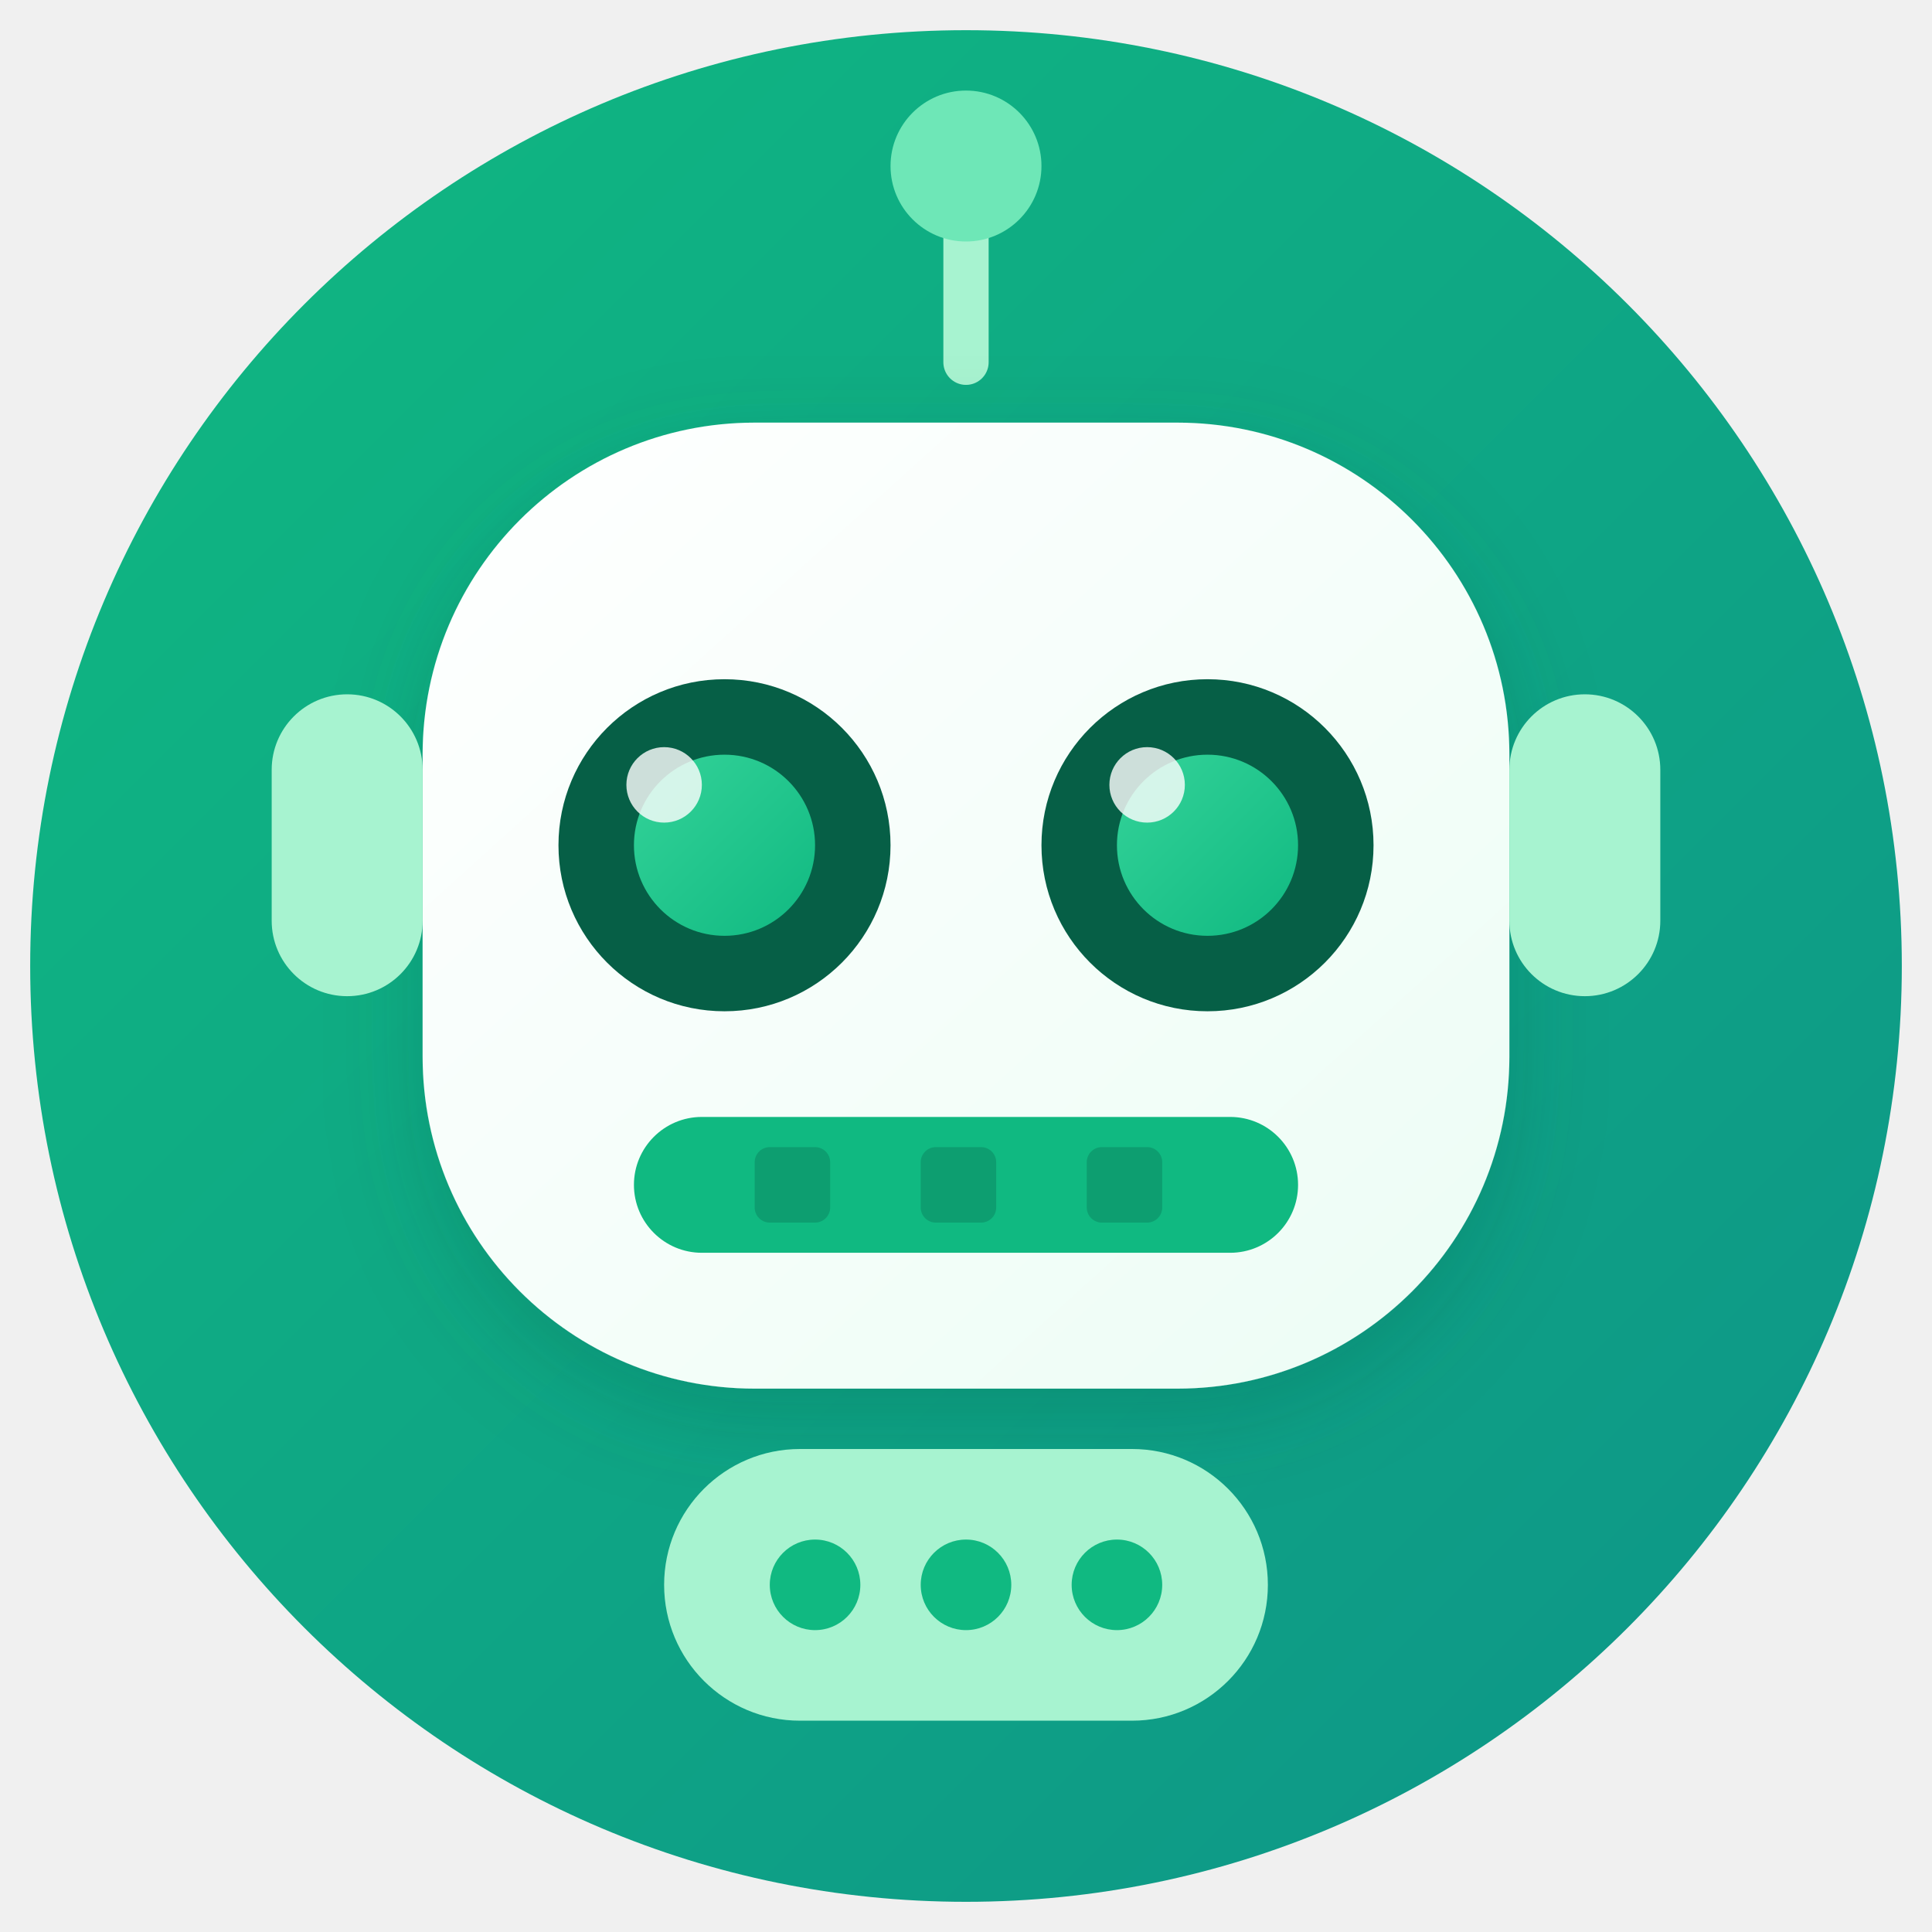
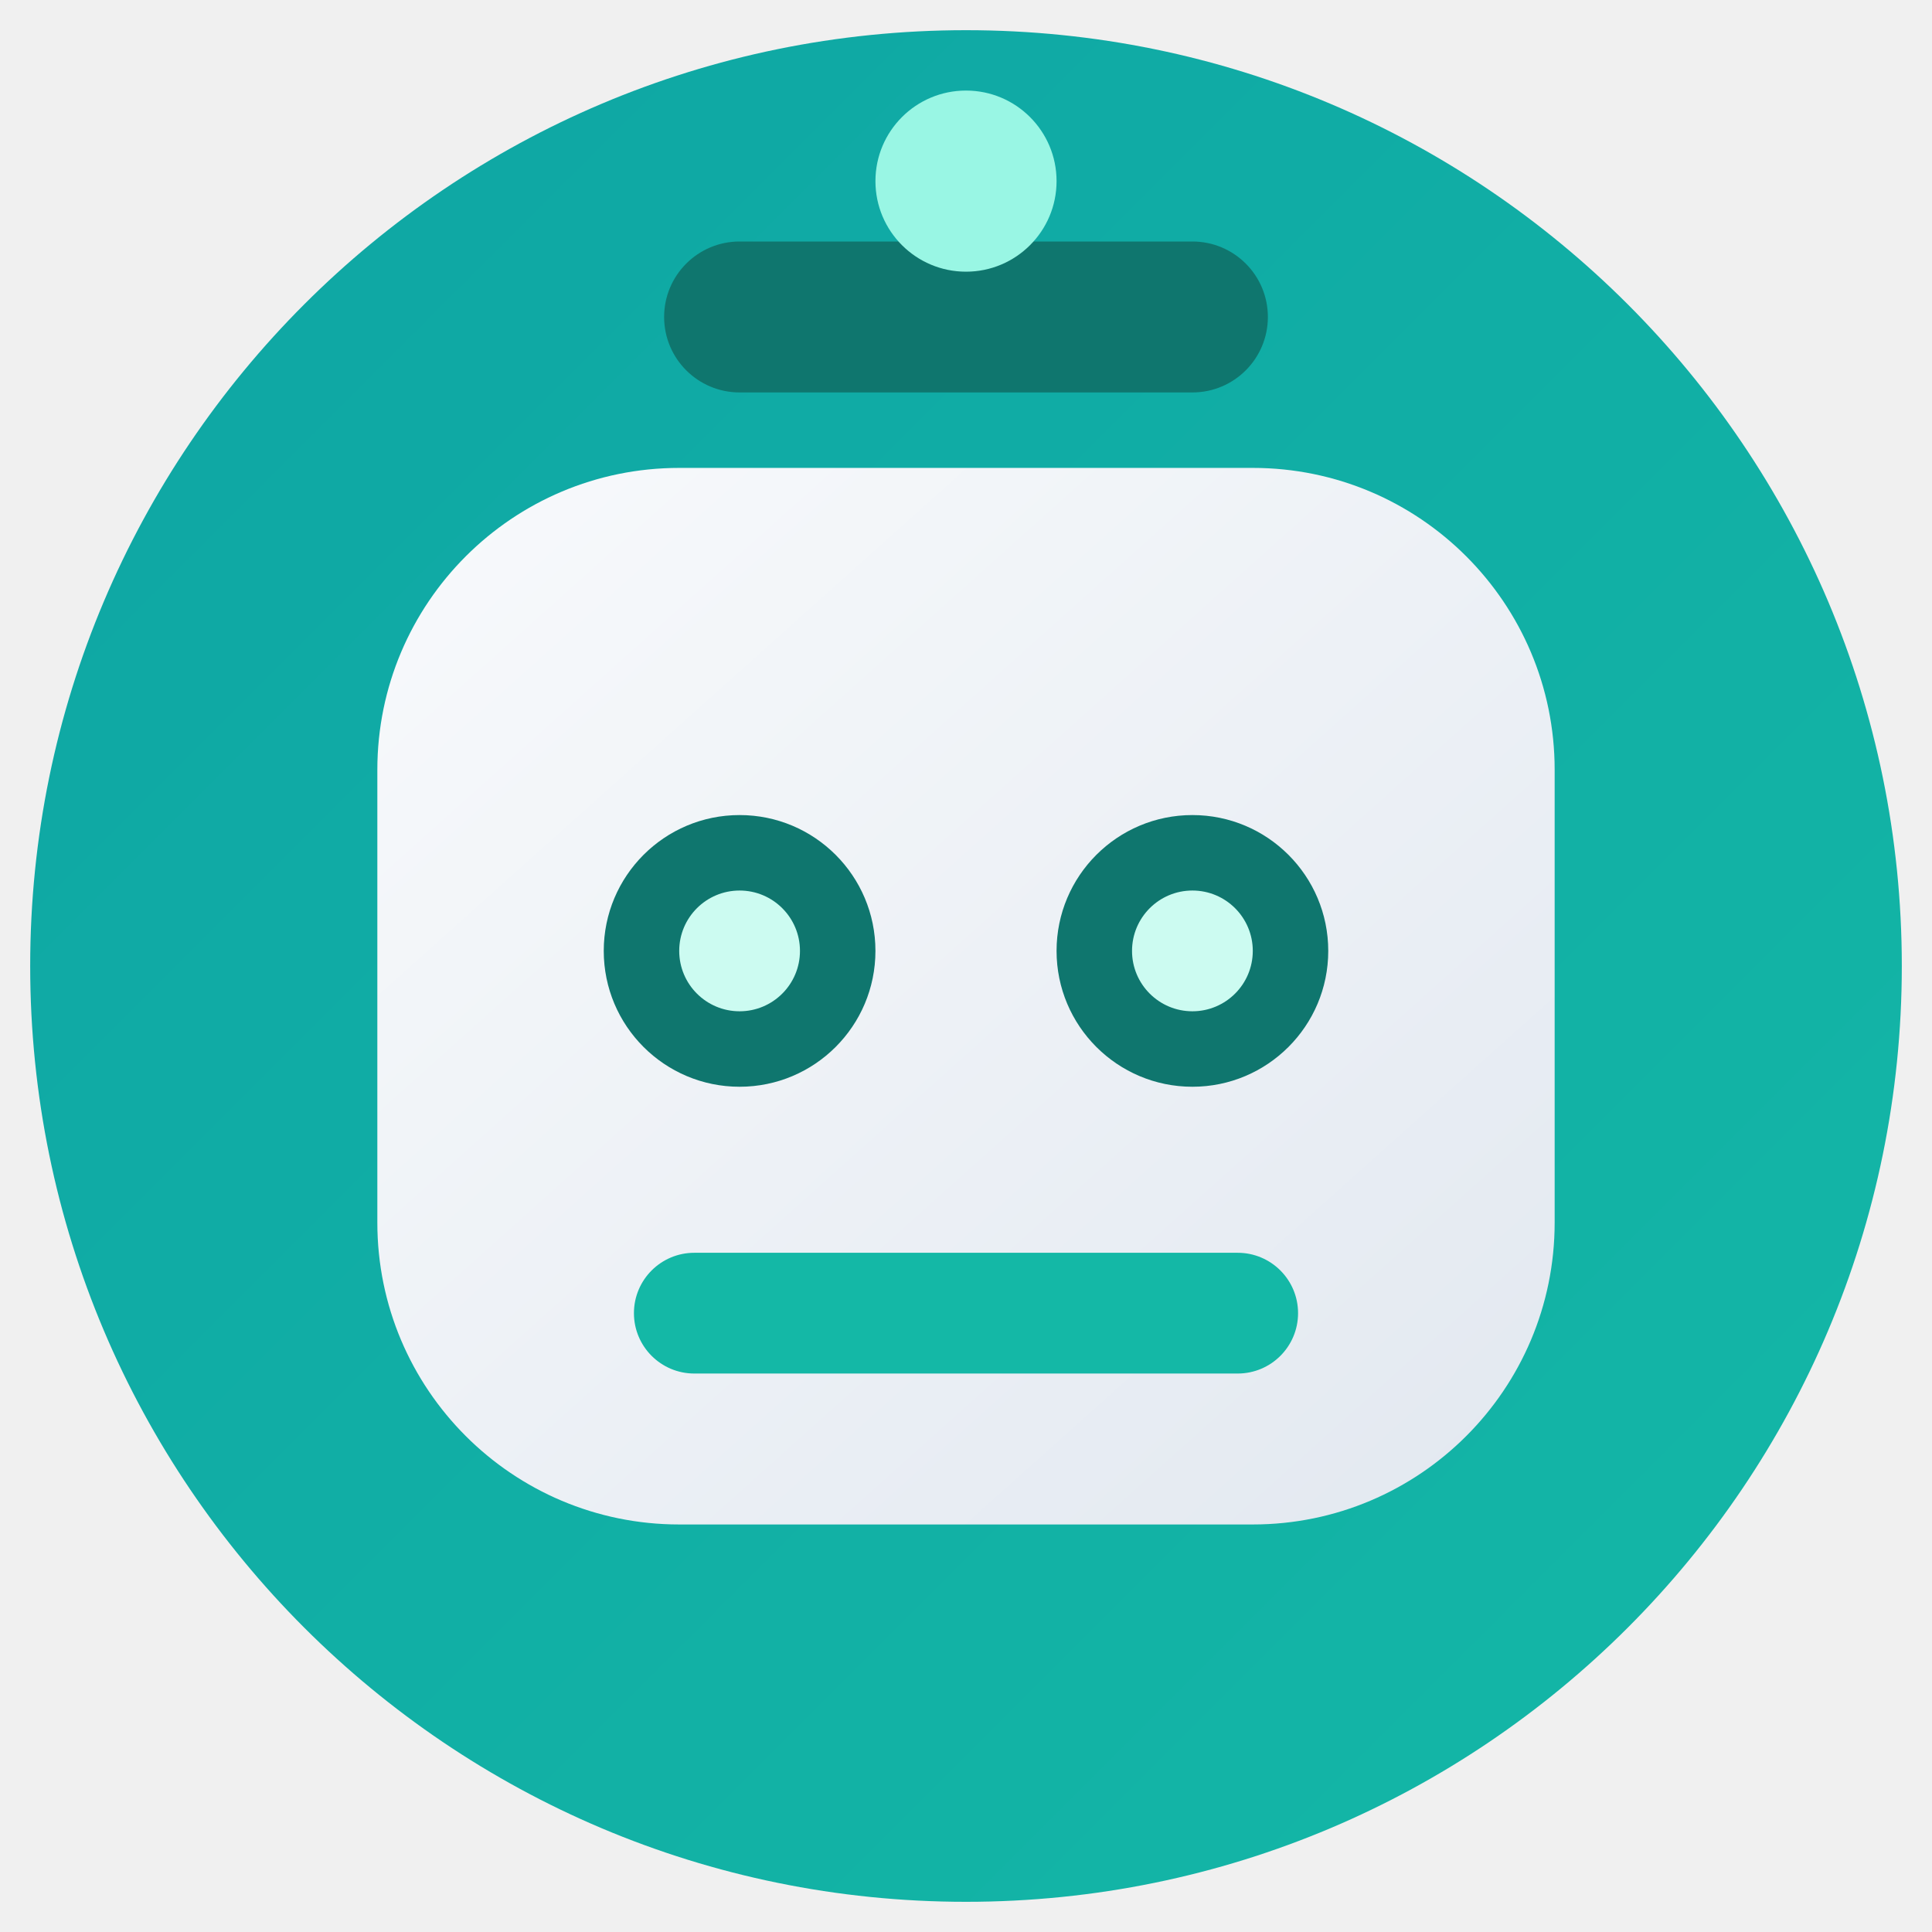
<svg xmlns="http://www.w3.org/2000/svg" viewBox="0 0 128 128" role="img" aria-label="AI Robot">
  <defs>
    <linearGradient id="bg" x1="0%" x2="100%" y1="0%" y2="100%">
-       <stop offset="0%" stop-color="#10b981" />
-       <stop offset="100%" stop-color="#0d9488" />
+       <stop offset="0%" stop-color="#0ea5a4" />
+       <stop offset="100%" stop-color="#14b8a6" />
    </linearGradient>
    <linearGradient id="face" x1="0%" x2="100%" y1="0%" y2="100%">
-       <stop offset="0%" stop-color="#ffffff" />
-       <stop offset="100%" stop-color="#ecfdf5" />
+       <stop offset="0%" stop-color="#f8fafc" />
+       <stop offset="100%" stop-color="#e2e8f0" />
    </linearGradient>
-     <linearGradient id="eye-glow" x1="0%" x2="100%" y1="0%" y2="100%">
-       <stop offset="0%" stop-color="#34d399" />
-       <stop offset="100%" stop-color="#10b981" />
-     </linearGradient>
-     <filter id="shadow" x="-10%" y="-10%" width="130%" height="130%">
-       <feDropShadow dx="0" dy="2" stdDeviation="3" flood-color="#065f46" flood-opacity="0.25" />
-     </filter>
  </defs>
  <circle cx="64" cy="64" r="62" fill="url(#bg)" />
-   <line x1="64" y1="24" x2="64" y2="14" stroke="#a7f3d0" stroke-width="3" stroke-linecap="round" />
-   <circle cx="64" cy="11" r="5" fill="#6ee7b7">
-     <animate attributeName="r" values="5;6;5" dur="2s" repeatCount="indefinite" />
-     <animate attributeName="opacity" values="1;0.6;1" dur="2s" repeatCount="indefinite" />
-   </circle>
-   <rect x="28" y="28" width="72" height="64" rx="22" fill="url(#face)" filter="url(#shadow)" />
-   <rect x="18" y="46" width="10" height="20" rx="5" fill="#a7f3d0" />
-   <rect x="100" y="46" width="10" height="20" rx="5" fill="#a7f3d0" />
-   <circle cx="48" cy="56" r="11" fill="#065f46" />
-   <circle cx="80" cy="56" r="11" fill="#065f46" />
-   <circle cx="48" cy="56" r="6" fill="url(#eye-glow)">
-     <animate attributeName="r" values="6;5;6" dur="3s" repeatCount="indefinite" />
-   </circle>
-   <circle cx="80" cy="56" r="6" fill="url(#eye-glow)">
-     <animate attributeName="r" values="6;5;6" dur="3s" repeatCount="indefinite" />
-   </circle>
-   <circle cx="44" cy="52" r="2.5" fill="#fff" opacity="0.8" />
-   <circle cx="76" cy="52" r="2.5" fill="#fff" opacity="0.8" />
-   <rect x="42" y="74" width="44" height="9" rx="4.5" fill="#10b981" />
-   <rect x="50" y="76" width="5" height="5" rx="1" fill="#065f46" opacity="0.3" />
-   <rect x="61" y="76" width="5" height="5" rx="1" fill="#065f46" opacity="0.3" />
-   <rect x="72" y="76" width="5" height="5" rx="1" fill="#065f46" opacity="0.3" />
-   <rect x="44" y="96" width="40" height="18" rx="9" fill="#a7f3d0" />
-   <circle cx="54" cy="105" r="3" fill="#10b981" />
-   <circle cx="64" cy="105" r="3" fill="#10b981" />
-   <circle cx="74" cy="105" r="3" fill="#10b981" />
+   <rect x="44" y="16" width="40" height="10" rx="5" fill="#0f766e" />
+   <circle cx="64" cy="12" r="6" fill="#99f6e4" />
+   <rect x="25" y="31" width="78" height="70" rx="20" fill="url(#face)" />
+   <circle cx="49" cy="63" r="9" fill="#0f766e" />
+   <circle cx="79" cy="63" r="9" fill="#0f766e" />
+   <circle cx="49" cy="63" r="4" fill="#ccfbf1" />
+   <circle cx="79" cy="63" r="4" fill="#ccfbf1" />
+   <rect x="42" y="83" width="44" height="8" rx="4" fill="#14b8a6" />
</svg>
